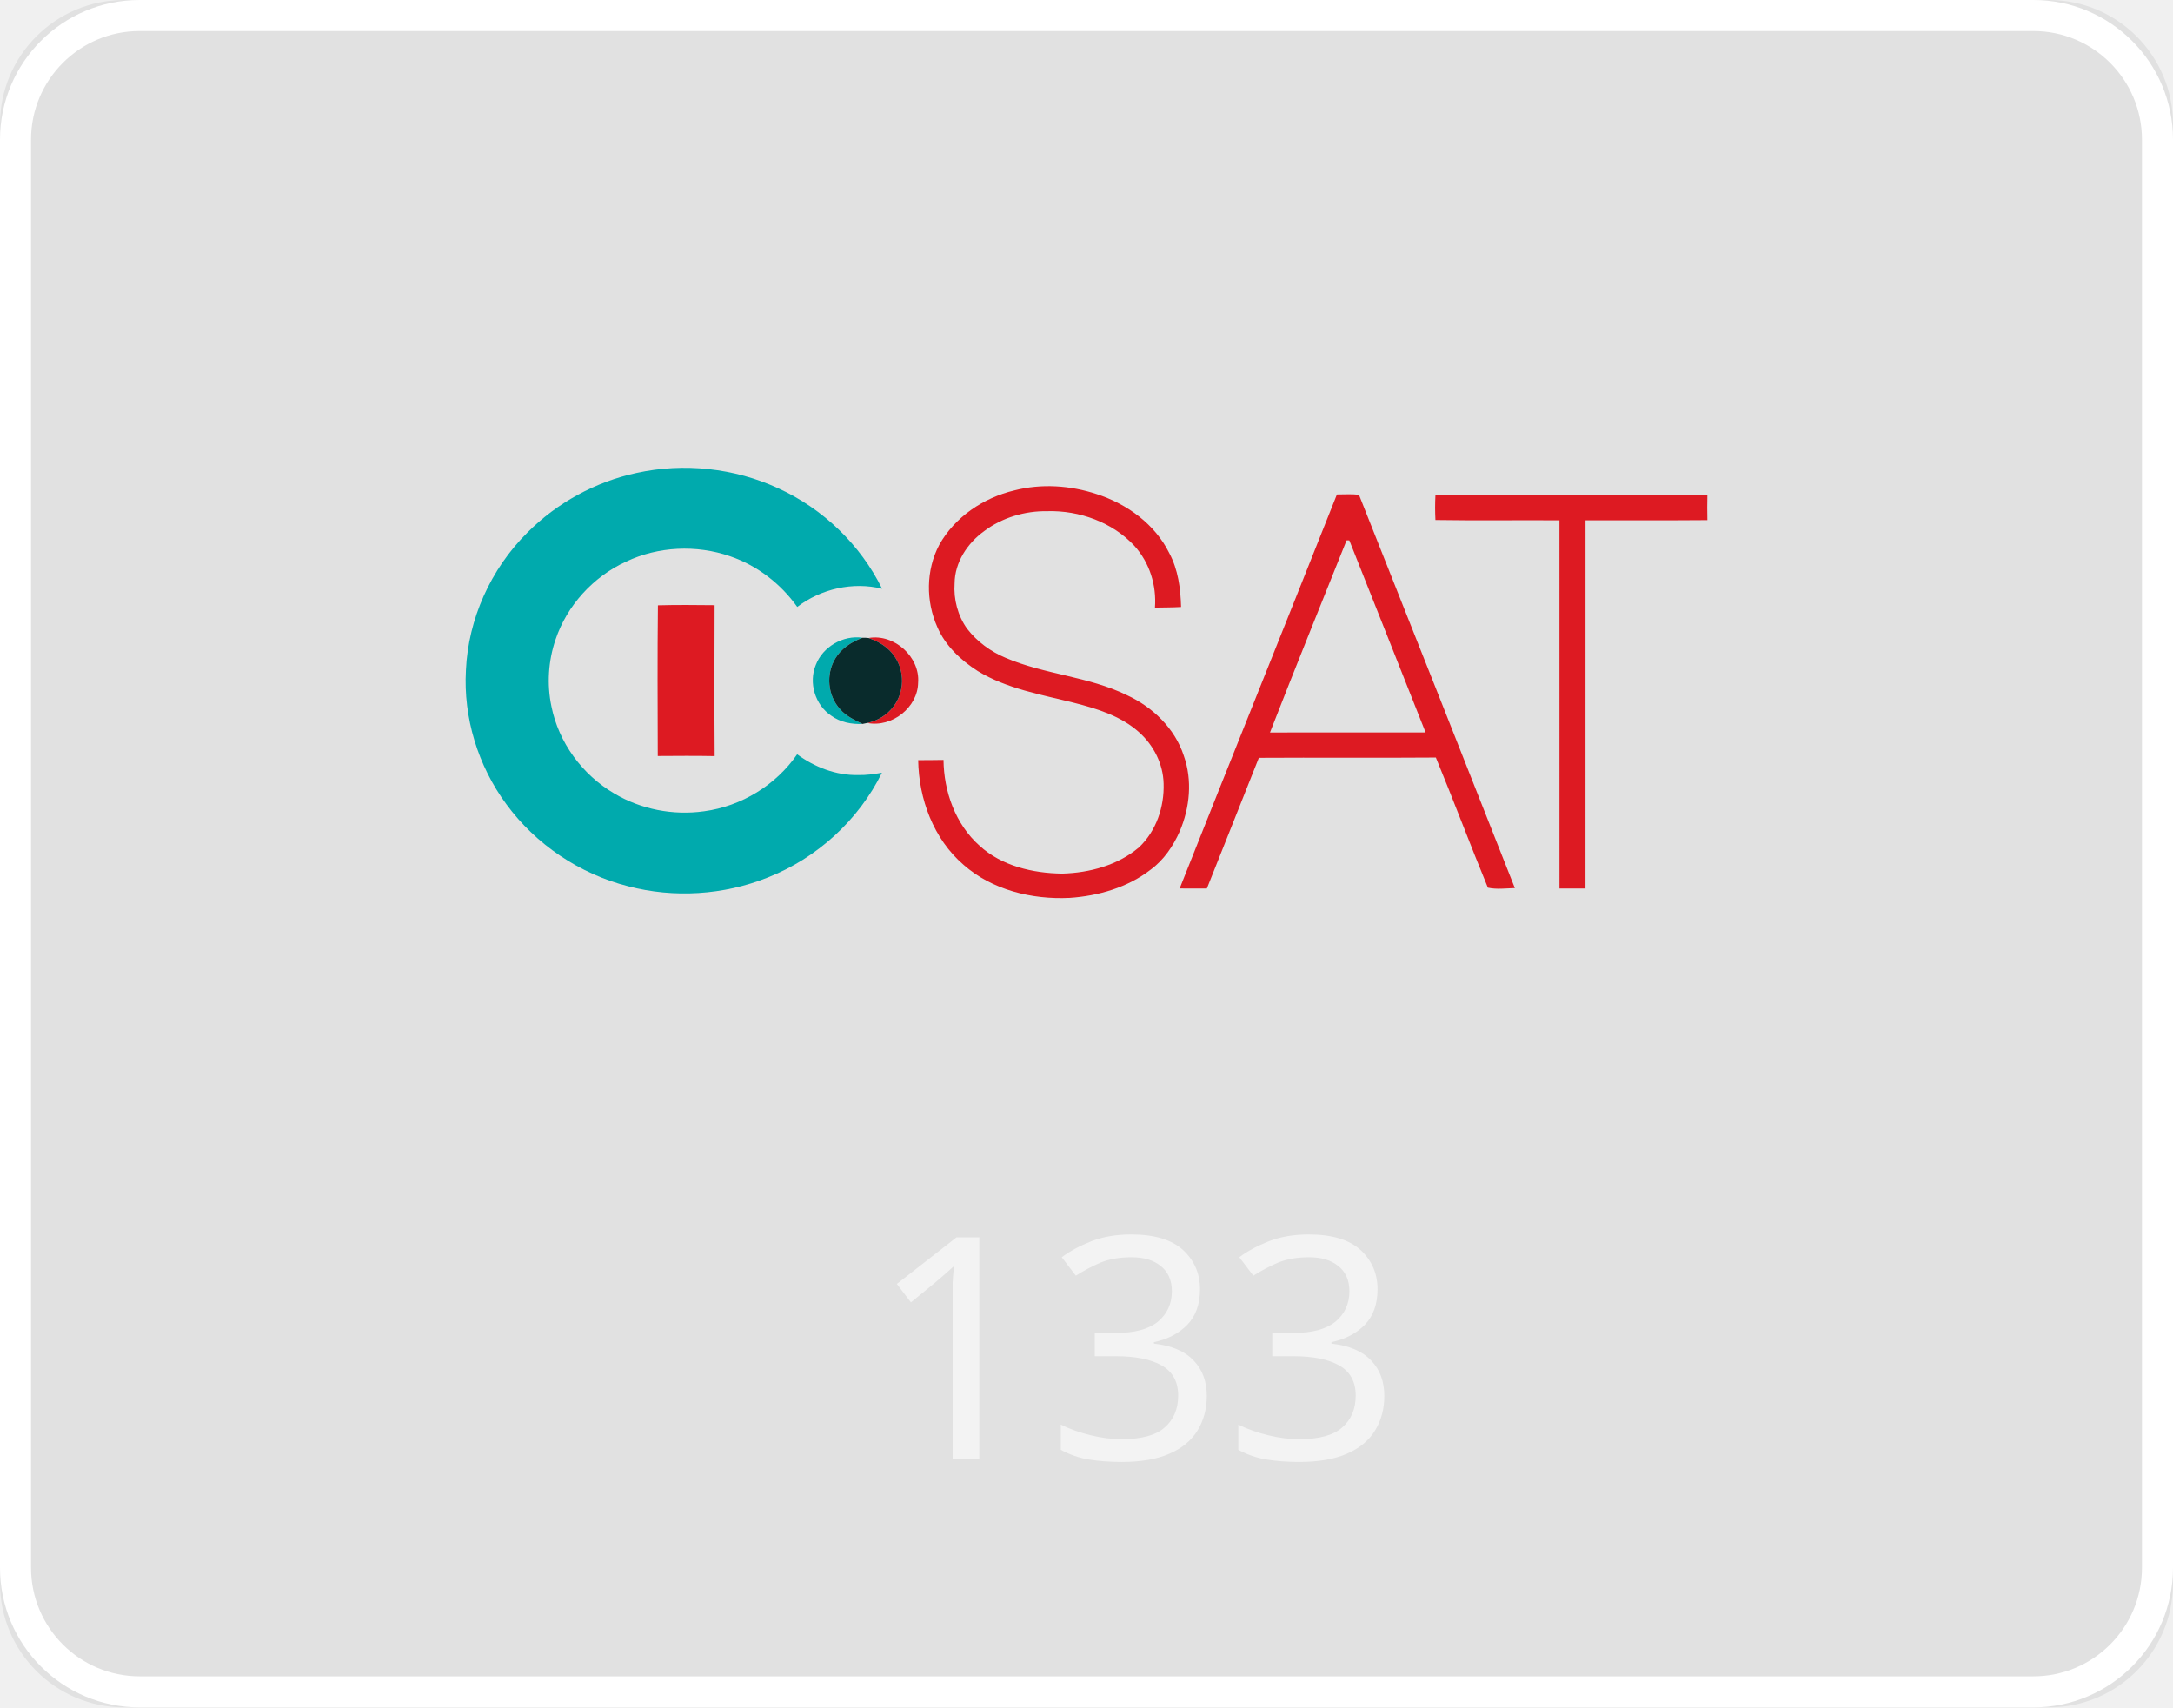
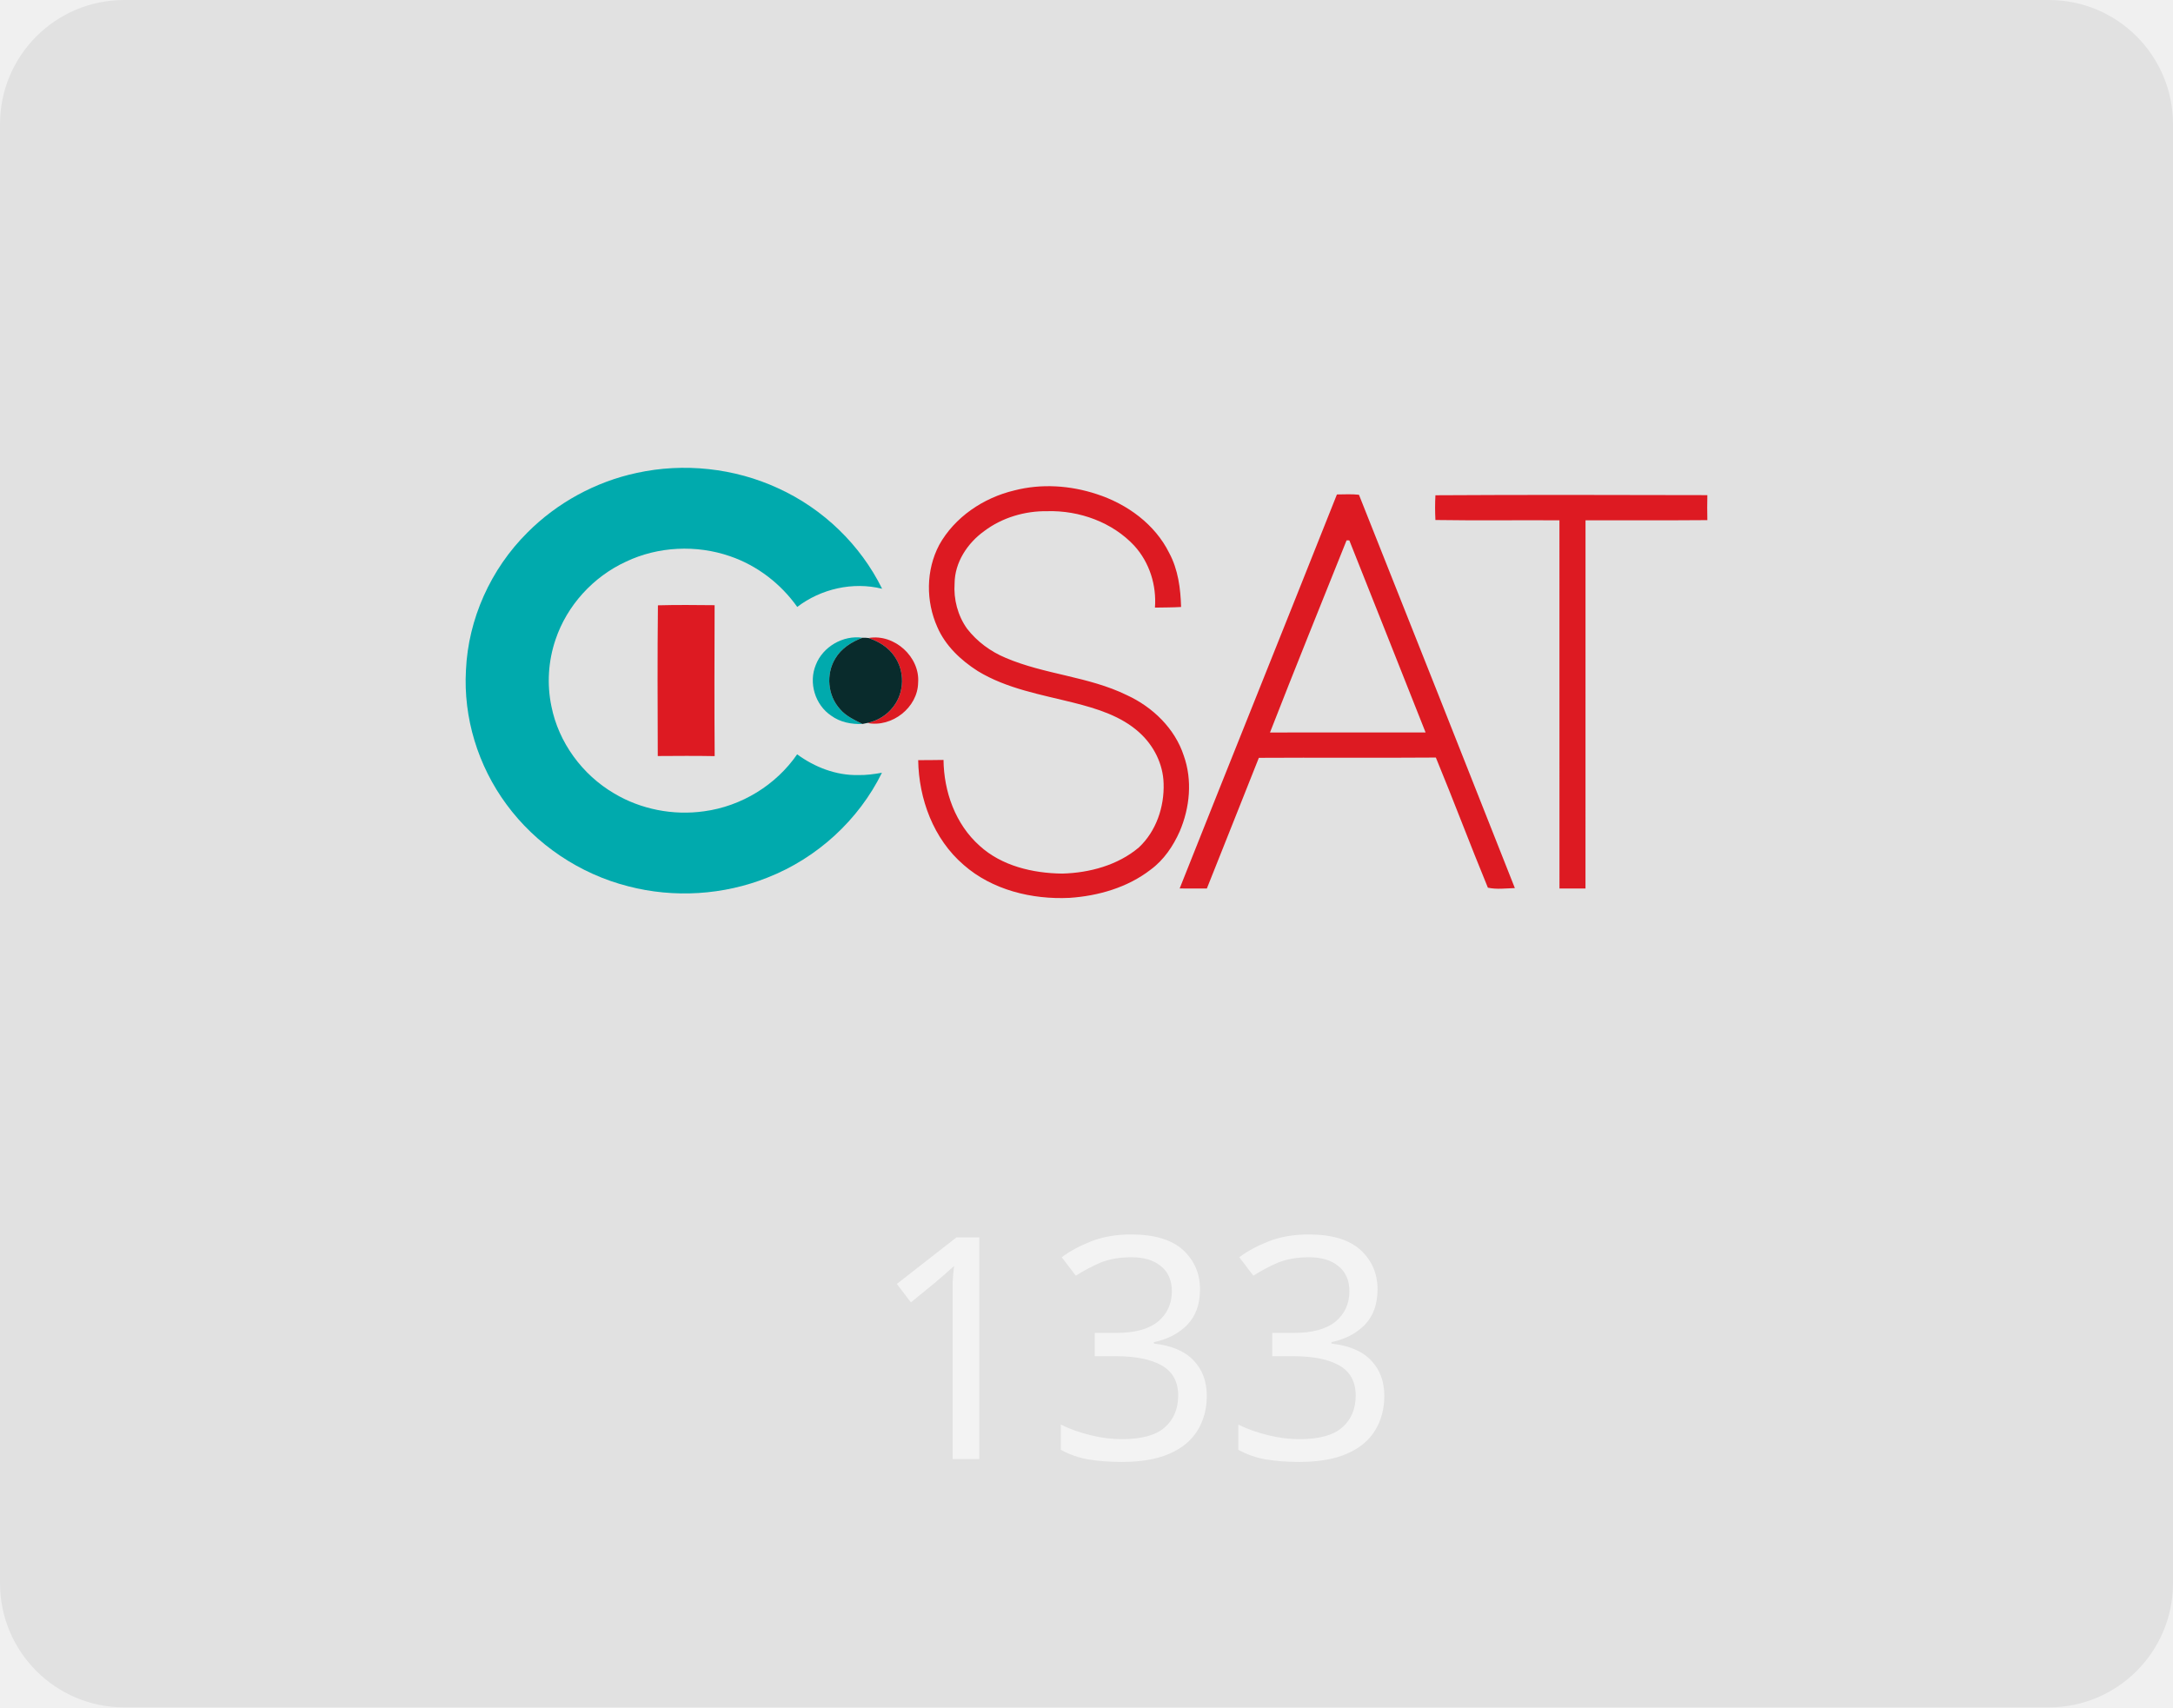
<svg xmlns="http://www.w3.org/2000/svg" xmlns:xlink="http://www.w3.org/1999/xlink" width="70px" height="55px" viewBox="0 0 70 55" version="1.1">
  <defs>
    <rect id="path-1" x="0" y="0" width="70" height="55" rx="4" />
  </defs>
  <g id="Designs" stroke="none" stroke-width="1" fill="none" fill-rule="evenodd">
    <g id="002---MCGL---En-Vivo---Default" transform="translate(-450, -1411)">
      <g id="Section-1---Puede-ver" transform="translate(0, 679)">
        <g id="On-Demand-Destacados---x4" transform="translate(40, 116)">
          <g id="Películas">
            <g id="Título-Película---x1-Copy-2" transform="translate(0, 616)">
              <g id="Group" transform="translate(410, 0)">
                <g id="señal-title">
                  <g id="Rectangle" style="mix-blend-mode: overlay;">
                    <use fill="#000204" fill-rule="evenodd" style="mix-blend-mode: multiply;" xlink:href="#path-1" />
-                     <rect stroke="#FFFFFF" stroke-width="1" x="0.5" y="0.5" width="69" height="54" rx="4" />
                  </g>
                  <g id="isat" transform="translate(15, 15)" fill-rule="nonzero">
                    <path d="M11.281,6.416 C11.502,5.84 12.155,5.451 12.784,5.544 C12.431,5.675 12.096,5.891 11.905,6.216 C11.603,6.718 11.66,7.406 12.06,7.843 C12.248,8.068 12.523,8.191 12.782,8.321 C12.43,8.335 12.066,8.266 11.78,8.057 C11.252,7.707 11.042,6.988 11.281,6.416 M5.513,0.234 C7.029,-0.098 8.658,0.077 10.062,0.726 C11.52,1.388 12.722,2.556 13.416,3.966 C12.472,3.731 11.444,3.97 10.682,4.551 C10.155,3.808 9.396,3.218 8.518,2.918 C7.436,2.543 6.2,2.6 5.167,3.092 C4.102,3.581 3.263,4.511 2.897,5.599 C2.661,6.29 2.614,7.04 2.763,7.753 C2.993,8.909 3.75,9.953 4.786,10.56 C5.644,11.072 6.686,11.275 7.68,11.134 C8.889,10.973 10.002,10.283 10.679,9.299 C11.24,9.711 11.93,9.981 12.64,9.967 C12.899,9.974 13.156,9.937 13.41,9.893 C12.664,11.41 11.326,12.643 9.72,13.271 C8.31,13.835 6.711,13.935 5.238,13.55 C3.668,13.152 2.258,12.197 1.316,10.913 C0.396,9.668 -0.077,8.118 0.01,6.586 C0.084,4.94 0.806,3.332 1.99,2.155 C2.939,1.201 4.178,0.519 5.513,0.234" id="Shape" fill="#00AAAD" />
                    <path d="M12.976,5.552 C13.819,5.406 14.641,6.171 14.576,6.991 C14.565,7.783 13.743,8.444 12.939,8.29 C13.277,8.22 13.584,8.028 13.786,7.755 C14.138,7.292 14.15,6.615 13.812,6.142 C13.62,5.852 13.308,5.661 12.976,5.552 M6.194,4.499 C6.802,4.482 7.411,4.489 8.02,4.495 C8.015,6.115 8.01,7.736 8.022,9.357 C7.411,9.345 6.8,9.35 6.189,9.354 C6.184,7.735 6.176,6.116 6.194,4.499 M31.24,0.954 C34.16,0.936 37.08,0.944 40,0.95 C39.994,1.218 39.994,1.487 40,1.755 C38.692,1.767 37.383,1.755 36.075,1.761 C36.073,5.714 36.075,9.668 36.074,13.622 C35.794,13.623 35.515,13.623 35.236,13.622 C35.235,9.668 35.238,5.714 35.235,1.761 C33.903,1.753 32.571,1.772 31.24,1.751 C31.226,1.485 31.226,1.219 31.24,0.954 M28.378,2.406 C27.552,4.468 26.718,6.527 25.911,8.596 C27.582,8.592 29.252,8.596 30.923,8.594 C30.103,6.533 29.29,4.468 28.467,2.408 C28.445,2.408 28.4,2.407 28.378,2.406 M28.067,0.928 C28.303,0.928 28.542,0.91 28.777,0.938 C30.457,5.158 32.13,9.382 33.799,13.608 C33.511,13.616 33.212,13.657 32.93,13.595 C32.356,12.204 31.829,10.794 31.254,9.403 C29.354,9.418 27.453,9.4 25.552,9.412 C24.999,10.817 24.432,12.218 23.877,13.622 C23.585,13.622 23.293,13.624 23.001,13.62 C24.683,9.387 26.386,5.162 28.067,0.928 M17.676,0.798 C18.546,0.573 19.478,0.636 20.326,0.916 C21.311,1.234 22.208,1.89 22.663,2.811 C22.952,3.346 23.03,3.957 23.047,4.553 C22.766,4.57 22.486,4.567 22.205,4.573 C22.259,3.856 22.033,3.123 21.541,2.581 C20.84,1.827 19.774,1.438 18.738,1.467 C18.014,1.456 17.281,1.674 16.706,2.107 C16.162,2.498 15.757,3.117 15.751,3.789 C15.715,4.303 15.851,4.831 16.155,5.255 C16.475,5.667 16.908,5.988 17.395,6.191 C18.65,6.729 20.068,6.789 21.299,7.392 C22.136,7.776 22.848,8.47 23.132,9.338 C23.416,10.131 23.33,11.016 23.002,11.783 C22.792,12.254 22.493,12.701 22.068,13.013 C21.329,13.586 20.386,13.861 19.453,13.923 C18.24,13.982 16.96,13.667 16.044,12.862 C15.066,12.023 14.598,10.733 14.578,9.487 C14.85,9.489 15.122,9.482 15.394,9.48 C15.405,10.496 15.773,11.548 16.558,12.246 C17.267,12.894 18.269,13.13 19.218,13.141 C20.1,13.118 21.011,12.87 21.687,12.299 C22.249,11.772 22.509,10.987 22.484,10.238 C22.468,9.613 22.167,9.011 21.694,8.589 C21.114,8.066 20.336,7.826 19.586,7.637 C18.534,7.373 17.429,7.186 16.494,6.615 C15.946,6.265 15.452,5.796 15.195,5.201 C14.822,4.366 14.826,3.368 15.255,2.554 C15.75,1.663 16.672,1.036 17.676,0.798" id="Shape" fill="#DD1A22" />
                    <path d="M12.784,5.544 C12.848,5.542 12.912,5.545 12.976,5.552 C13.308,5.661 13.62,5.852 13.813,6.141 C14.15,6.615 14.138,7.292 13.786,7.754 C13.584,8.027 13.277,8.22 12.94,8.289 C12.887,8.3 12.834,8.311 12.782,8.321 C12.523,8.19 12.248,8.068 12.06,7.843 C11.66,7.405 11.603,6.718 11.905,6.216 C12.096,5.891 12.431,5.675 12.784,5.544" id="Shape" fill="#092B2C" />
                  </g>
                  <text id="133" font-family="Poppins-Light, Poppins" font-size="10" font-weight="300" fill="#FFFFFF" fill-opacity="0.6">
                    <tspan x="28" y="47">133</tspan>
                  </text>
                </g>
              </g>
            </g>
          </g>
        </g>
      </g>
    </g>
  </g>
</svg>
